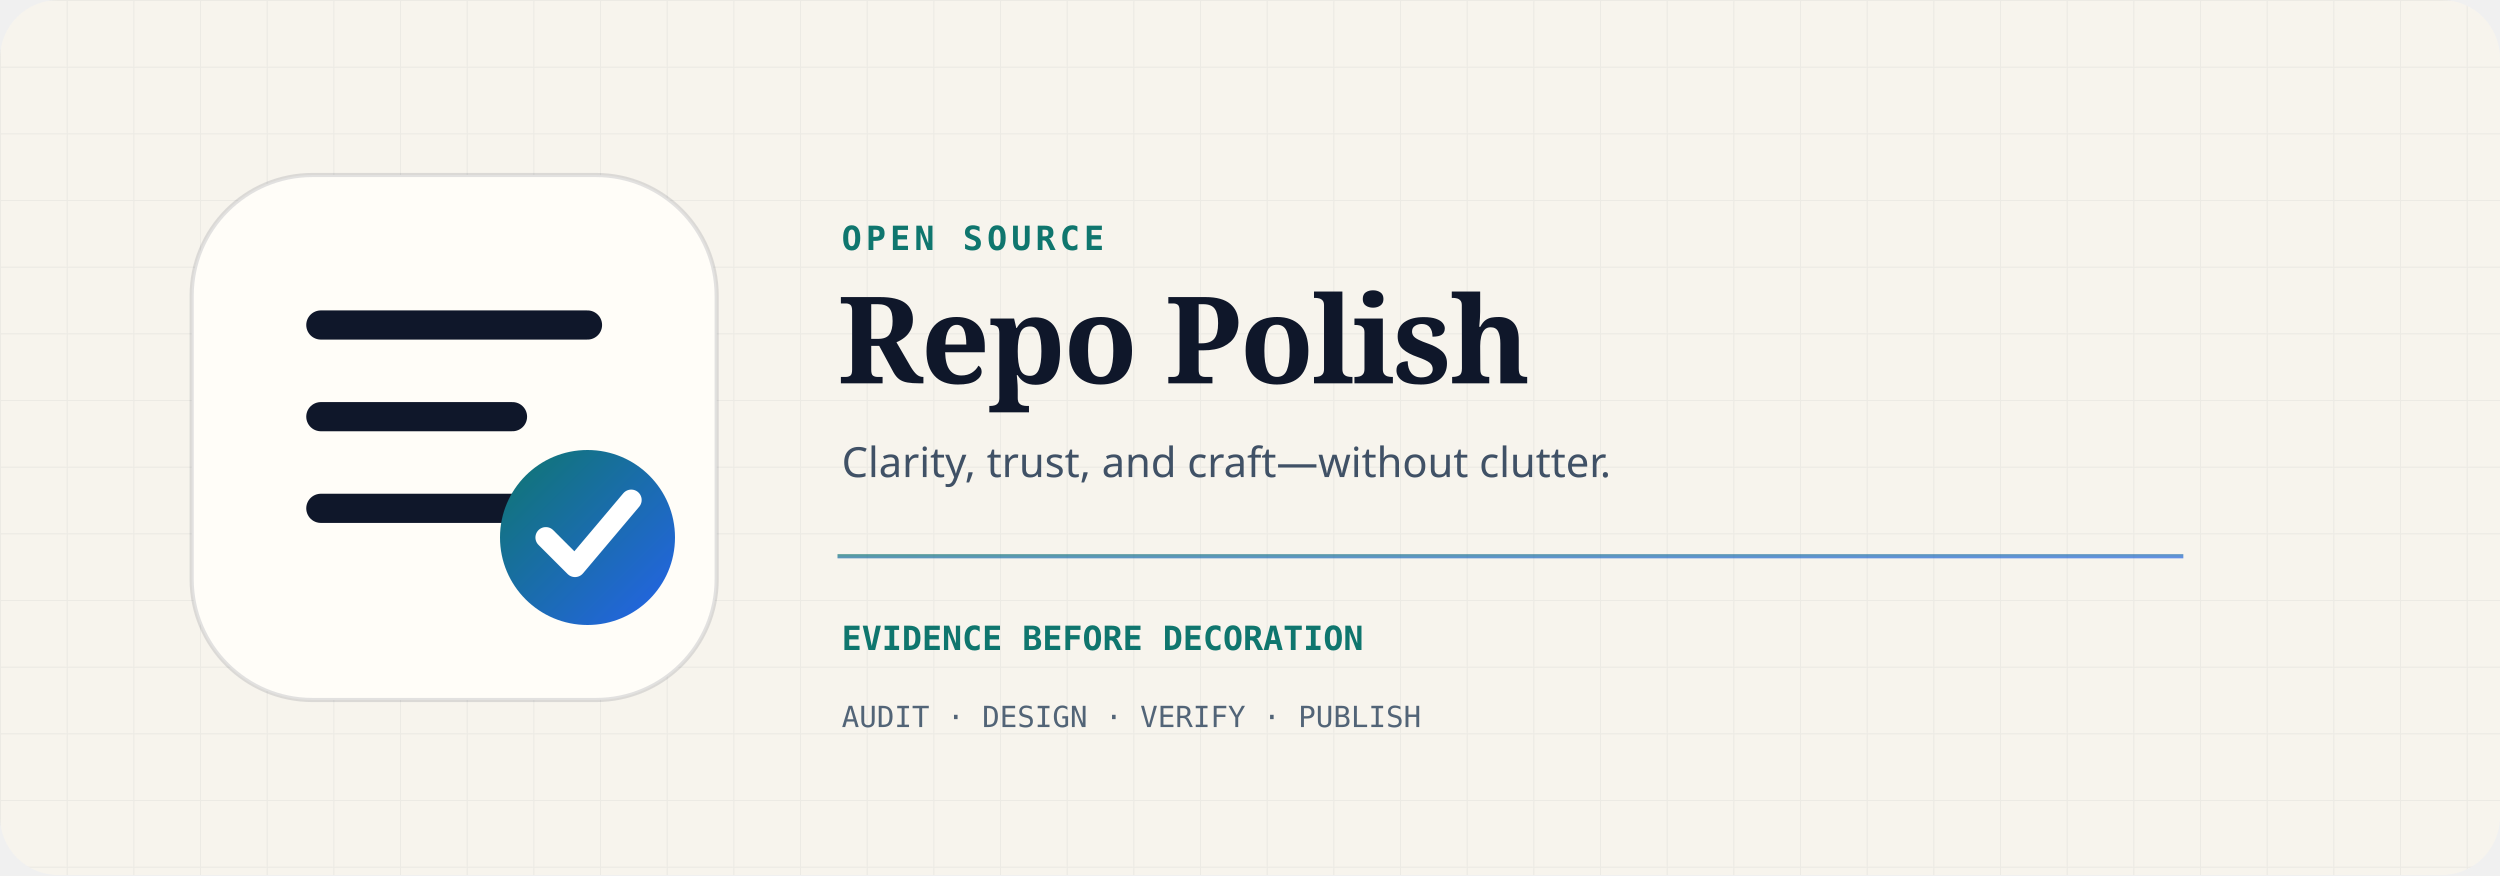
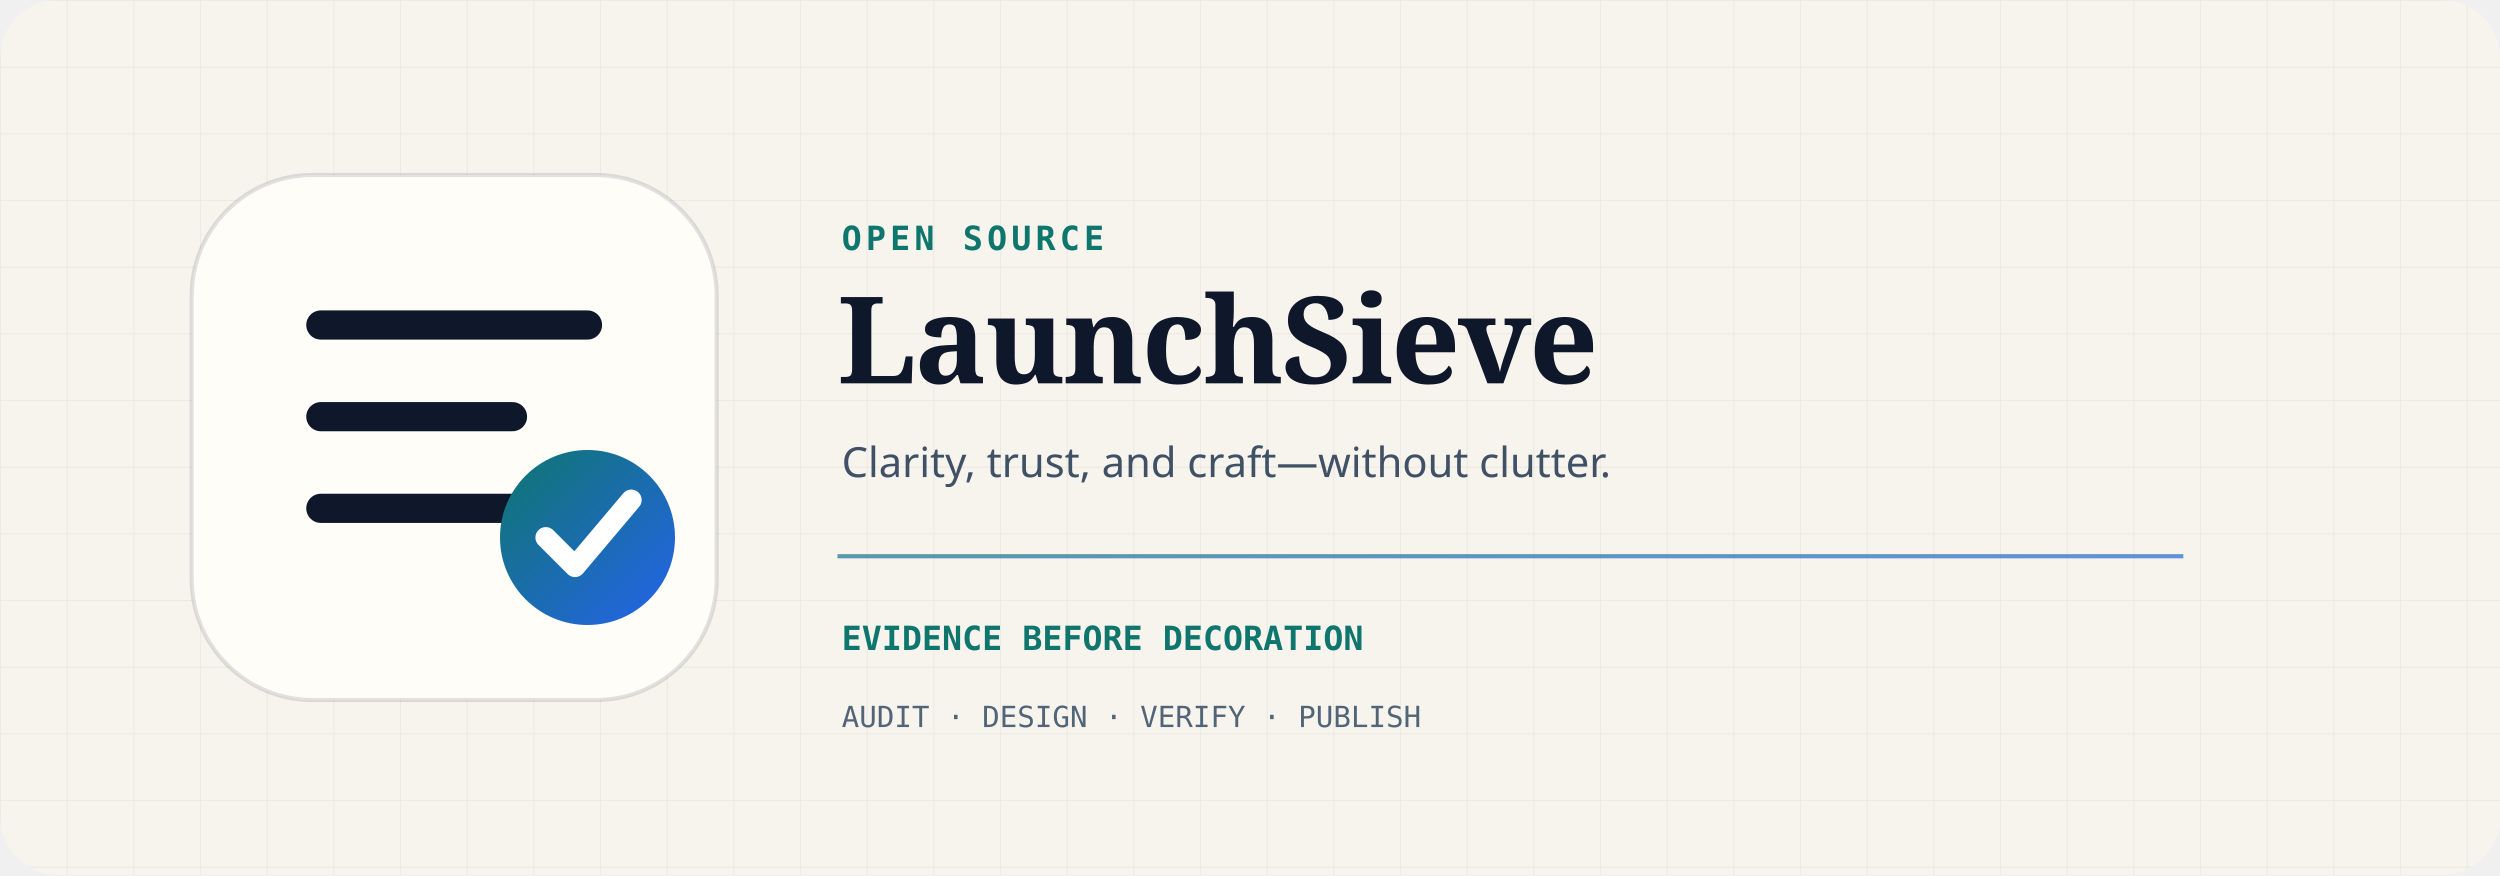
<svg xmlns="http://www.w3.org/2000/svg" width="1200" height="420" viewBox="0 0 1200 420" role="img" aria-labelledby="title desc">
  <defs>
    <linearGradient id="accent" x1="0" y1="0" x2="1" y2="1">
      <stop stop-color="#0f766e" />
      <stop offset="1" stop-color="#2563eb" />
    </linearGradient>
    <pattern id="grid" width="32" height="32" patternUnits="userSpaceOnUse">
      <path d="M32 0H0V32" fill="none" stroke="#0f172a" stroke-opacity=".045" />
    </pattern>
  </defs>
  <rect width="1200" height="420" rx="28" fill="#f7f4ed" />
  <rect width="1200" height="420" rx="28" fill="url(#grid)" />
  <g transform="translate(92 84)">
    <rect width="252" height="252" rx="58" fill="#fffdf8" stroke="#0f172a" stroke-opacity=".12" stroke-width="2" />
    <path d="M62 72h128M62 116h92M62 160h112" stroke="#0f172a" stroke-width="14" stroke-linecap="round" />
    <circle cx="190" cy="174" r="42" fill="url(#accent)" />
    <path d="m170 174 14 14 27-32" fill="none" stroke="#fff" stroke-width="10" stroke-linecap="round" stroke-linejoin="round" />
  </g>
  <g transform="translate(402 92)">
    <text x="2" y="28" fill="#0f766e" font-family="ui-monospace, SFMono-Regular, Menlo, monospace" font-size="16" font-weight="700" letter-spacing="2">OPEN SOURCE</text>
-     <text x="0" y="92" fill="#0f172a" font-family="Georgia, Cambria, serif" font-size="58" font-weight="700" letter-spacing="-1">Repo Polish</text>
+     <text x="0" y="92" fill="#0f172a" font-family="Georgia, Cambria, serif" font-size="58" font-weight="700" letter-spacing="-1">LaunchSieve</text>
    <text x="2" y="137" fill="#405166" font-family="ui-sans-serif, system-ui, sans-serif" font-size="20">Clarity, trust, and craft—without clutter.</text>
    <rect x="0" y="174" width="646" height="2" fill="url(#accent)" opacity=".7" />
    <text x="2" y="220" fill="#0f766e" font-family="ui-monospace, SFMono-Regular, Menlo, monospace" font-size="16" font-weight="700">EVIDENCE BEFORE DECORATION</text>
    <text x="2" y="257" fill="#526477" font-family="ui-monospace, SFMono-Regular, Menlo, monospace" font-size="14">AUDIT  ·  DESIGN  ·  VERIFY  ·  PUBLISH</text>
  </g>
</svg>
